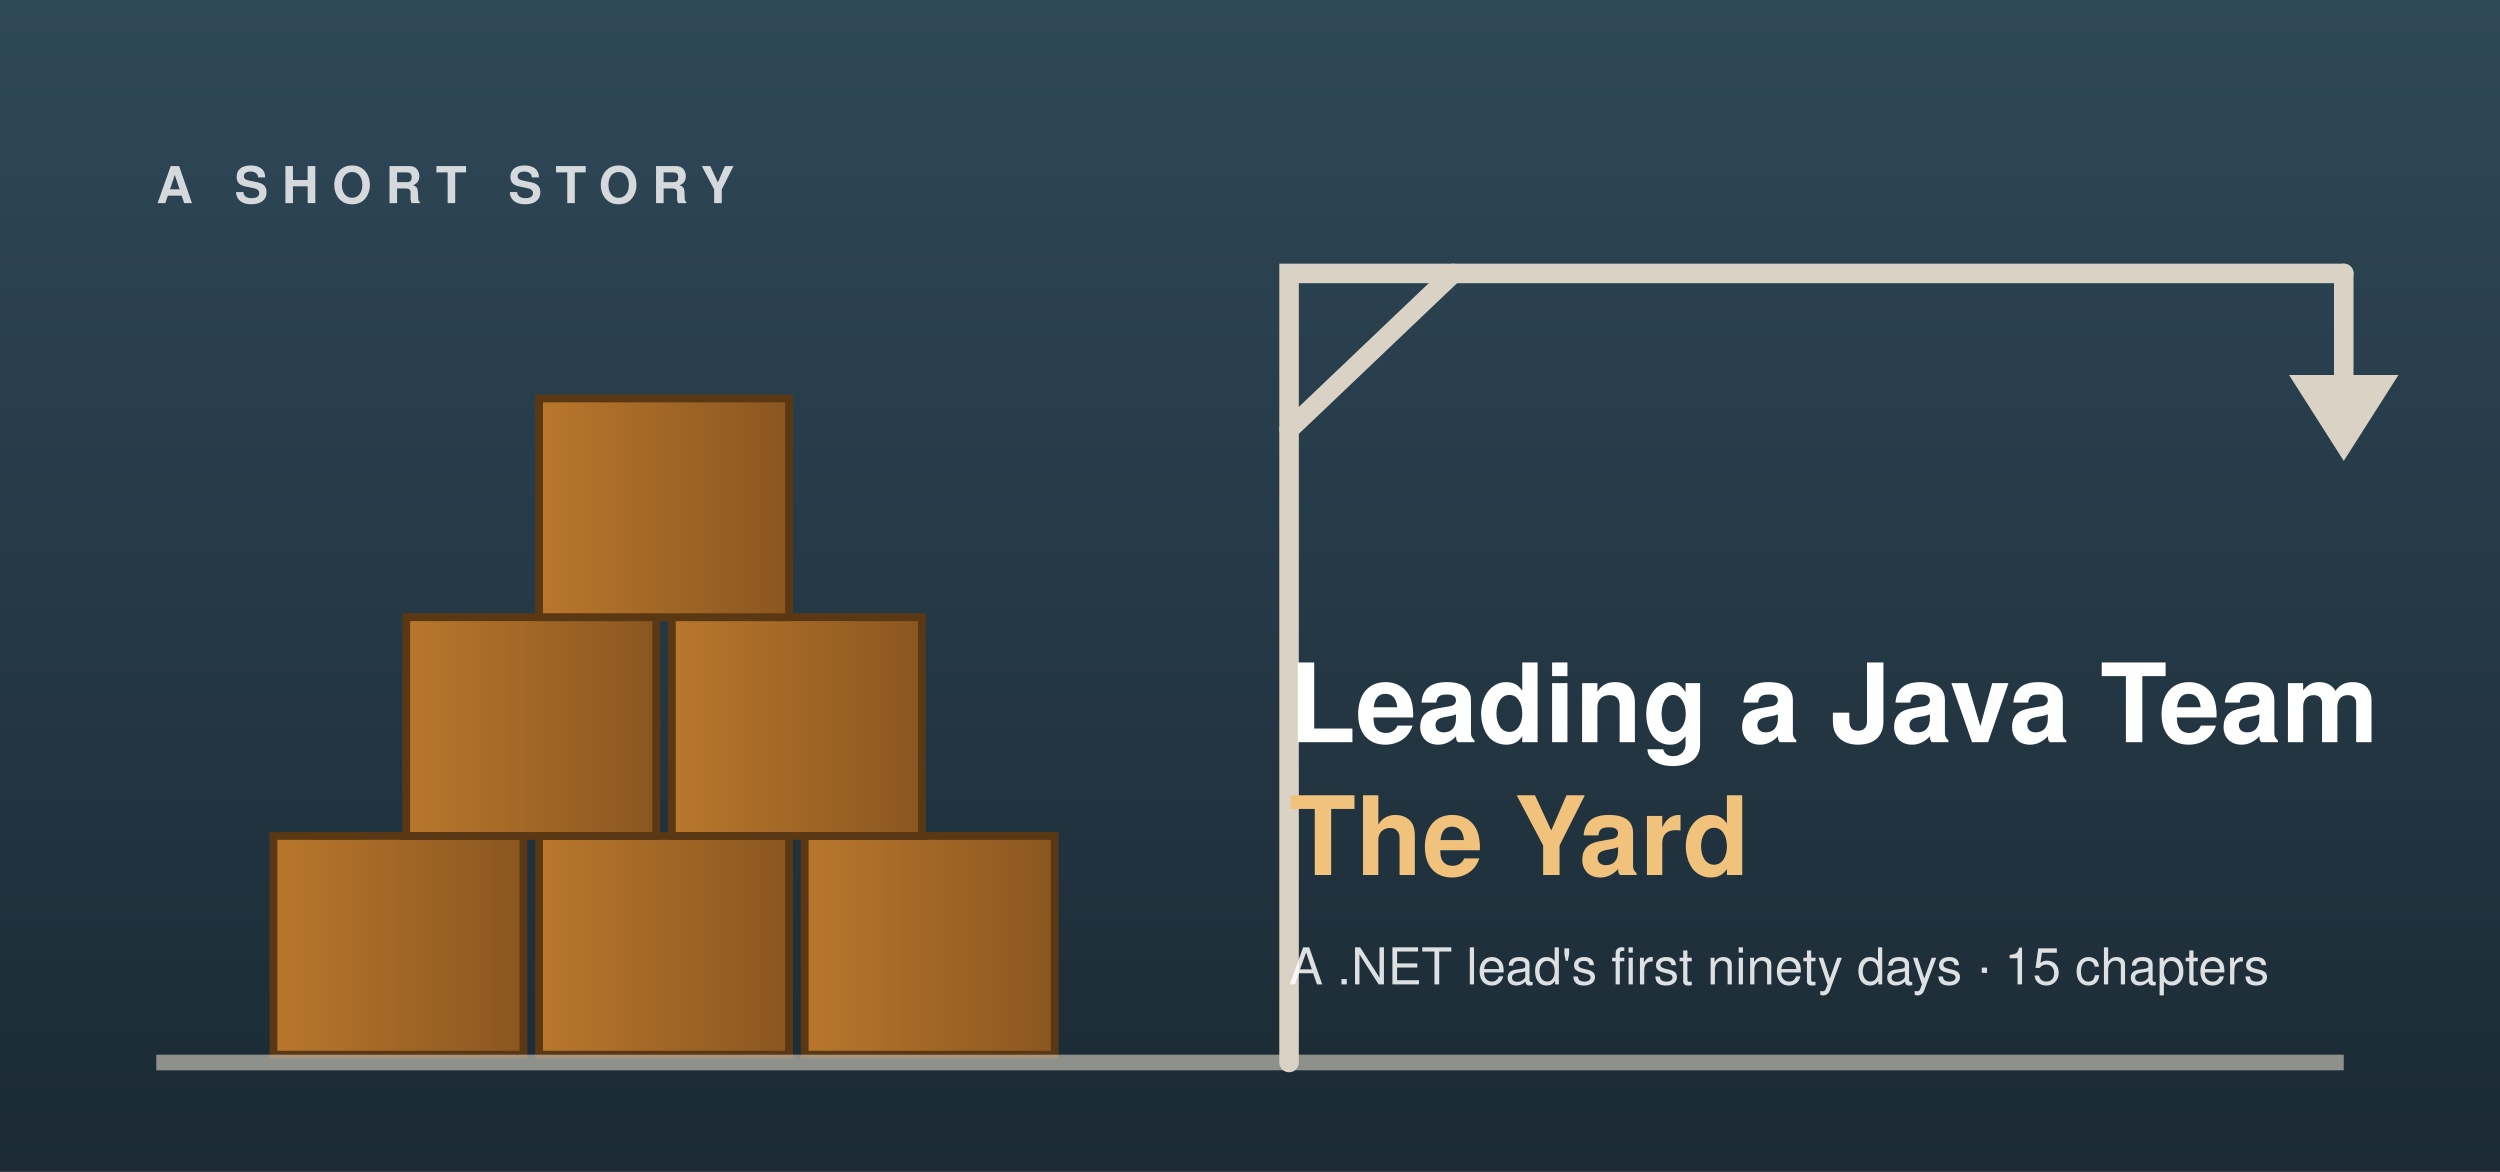
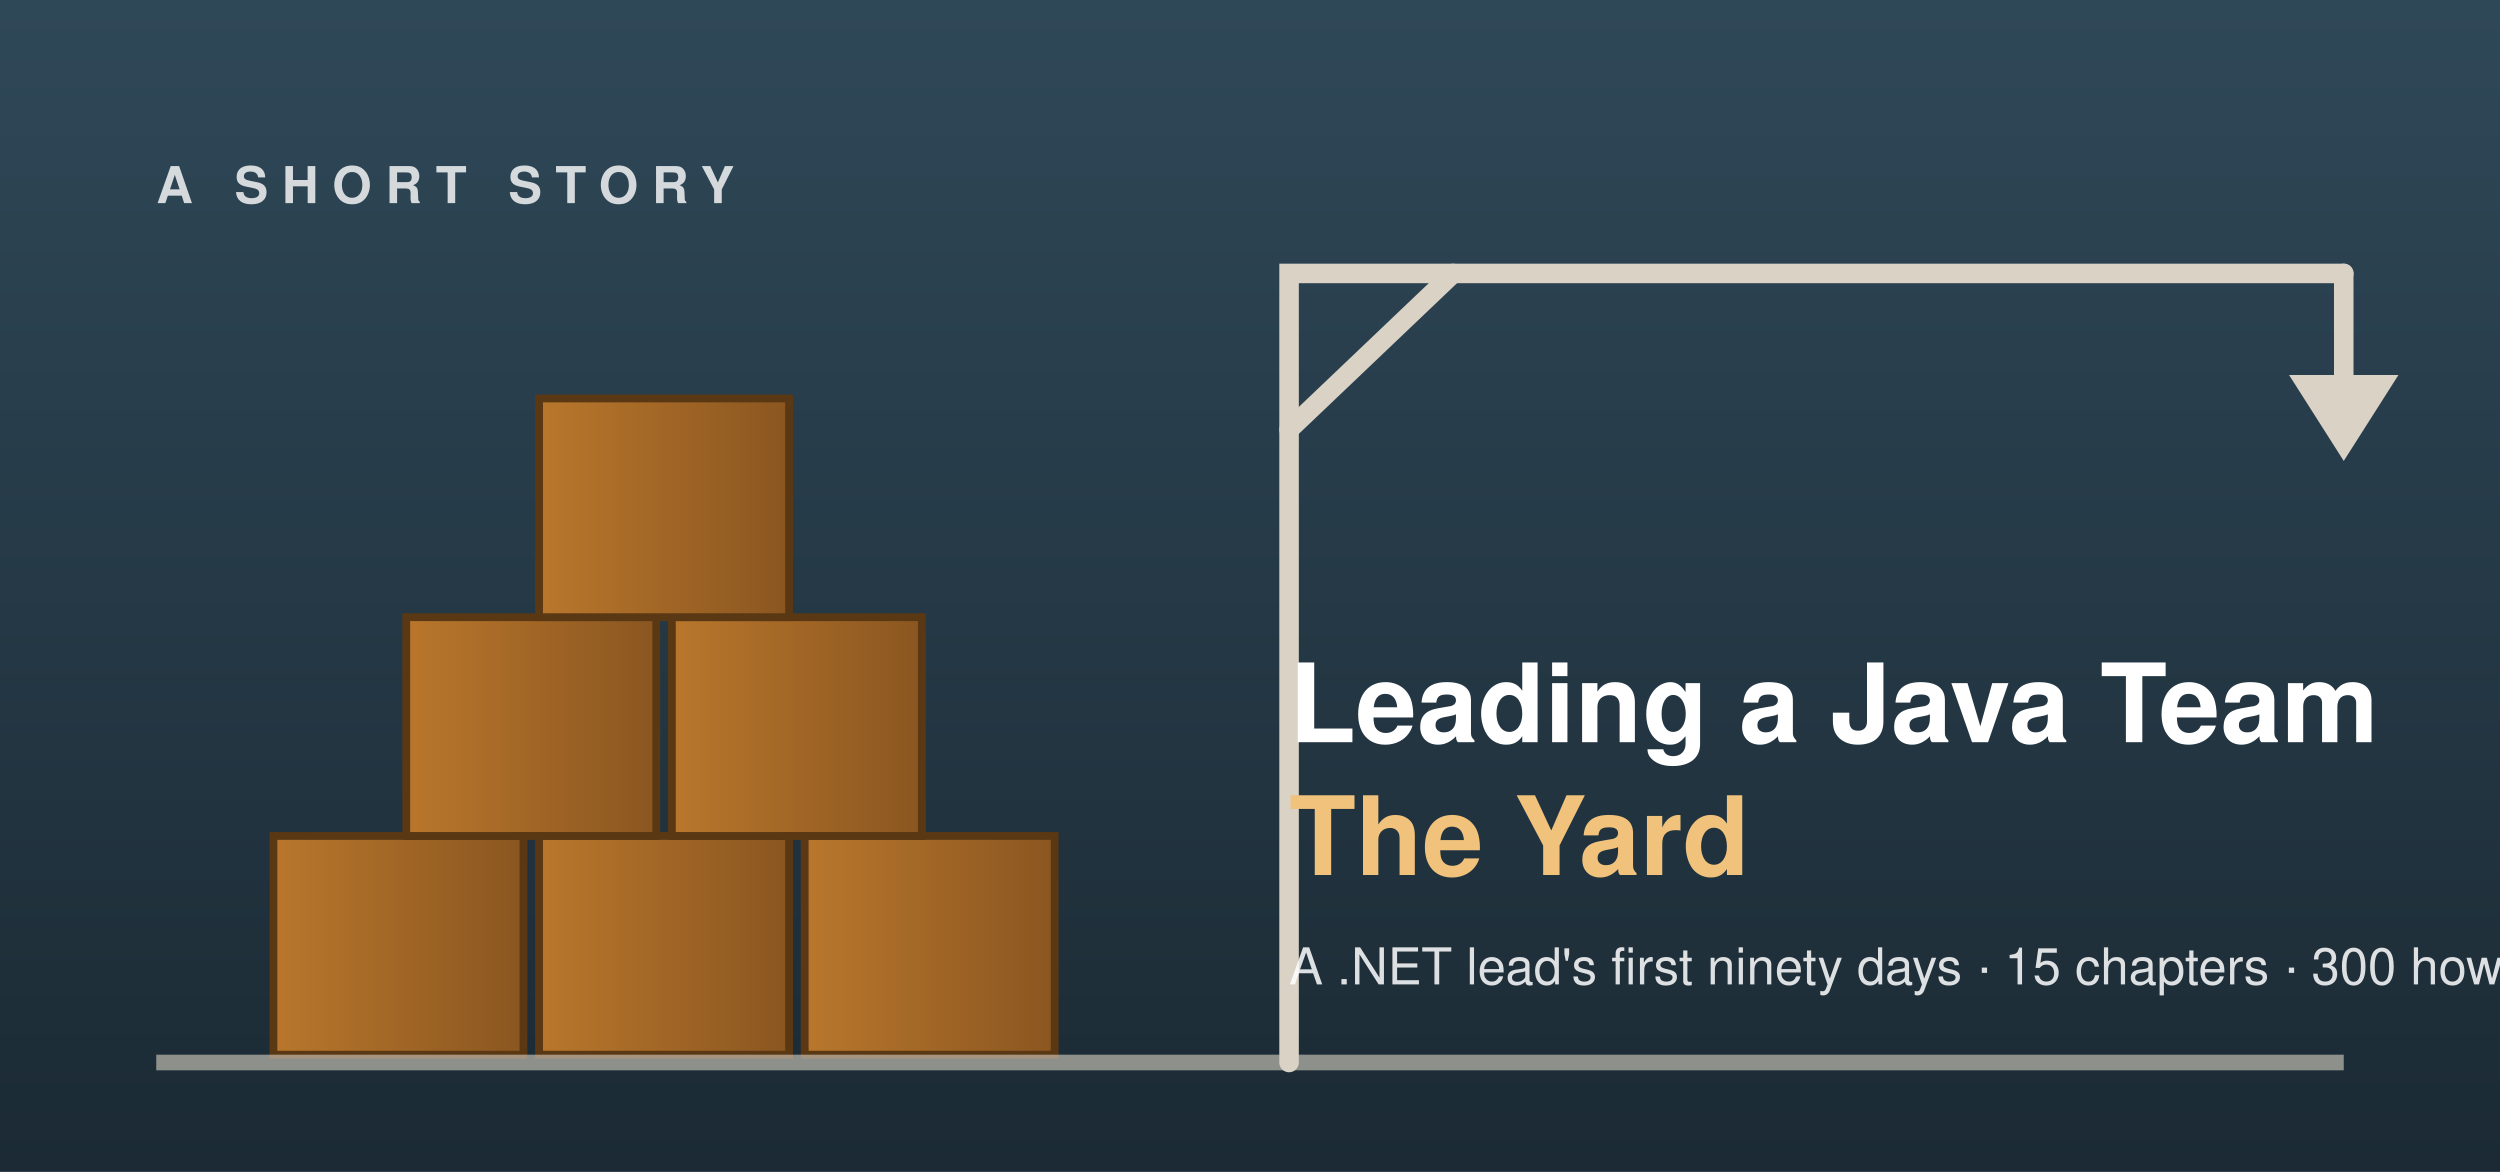
<svg xmlns="http://www.w3.org/2000/svg" viewBox="0 0 640 300" width="640" height="300" role="img" aria-label="Leading a Java Team: The Yard">
  <defs>
    <linearGradient id="sky" x1="0" y1="0" x2="0" y2="1">
      <stop offset="0" stop-color="#2f4858" />
      <stop offset="1" stop-color="#1b2a34" />
    </linearGradient>
    <linearGradient id="timber" x1="0" y1="0" x2="1" y2="0">
      <stop offset="0" stop-color="#b9772c" />
      <stop offset="1" stop-color="#8a5620" />
    </linearGradient>
  </defs>
  <rect width="640" height="300" fill="url(#sky)" />
  <g fill="url(#timber)" stroke="#5a3814" stroke-width="2">
    <rect x="70" y="214" width="64" height="56" />
    <rect x="138" y="214" width="64" height="56" />
    <rect x="206" y="214" width="64" height="56" />
    <rect x="104" y="158" width="64" height="56" />
    <rect x="172" y="158" width="64" height="56" />
    <rect x="138" y="102" width="64" height="56" />
  </g>
  <g fill="none" stroke="#d9d2c5" stroke-width="5" stroke-linecap="round">
    <path d="M330 272 V70 H600" />
    <path d="M600 70 V96" />
    <path d="M330 110 L372 70" />
  </g>
  <path d="M586 96 h28 l-14 22 z" fill="#d9d2c5" />
  <rect x="40" y="270" width="560" height="4" fill="#d9d2c5" fill-opacity=".6" />
  <text x="40" y="52" font-family="-apple-system,Segoe UI,Helvetica,Arial,sans-serif" font-size="13" font-weight="700" fill="#fff" fill-opacity=".8" letter-spacing="3.5">A SHORT STORY</text>
  <text x="40" y="262" font-family="-apple-system,Segoe UI,Helvetica,Arial,sans-serif" font-size="38" font-weight="800" fill="#fff" transform="translate(0,-30)" />
  <text x="330" y="190" font-family="-apple-system,Segoe UI,Helvetica,Arial,sans-serif" font-size="28" font-weight="800" fill="#fff">Leading a Java Team</text>
  <text x="330" y="224" font-family="-apple-system,Segoe UI,Helvetica,Arial,sans-serif" font-size="28" font-weight="800" fill="#f0c27b">The Yard</text>
-   <text x="330" y="252" font-family="-apple-system,Segoe UI,Helvetica,Arial,sans-serif" font-size="13" font-weight="500" fill="#fff" fill-opacity=".85">A .NET lead's first ninety days · 15 chapters</text>
+   <text x="330" y="252" font-family="-apple-system,Segoe UI,Helvetica,Arial,sans-serif" font-size="13" font-weight="500" fill="#fff" fill-opacity=".85">A .NET lead's first ninety days · 15 chapters · 300 how-tos</text>
</svg>
